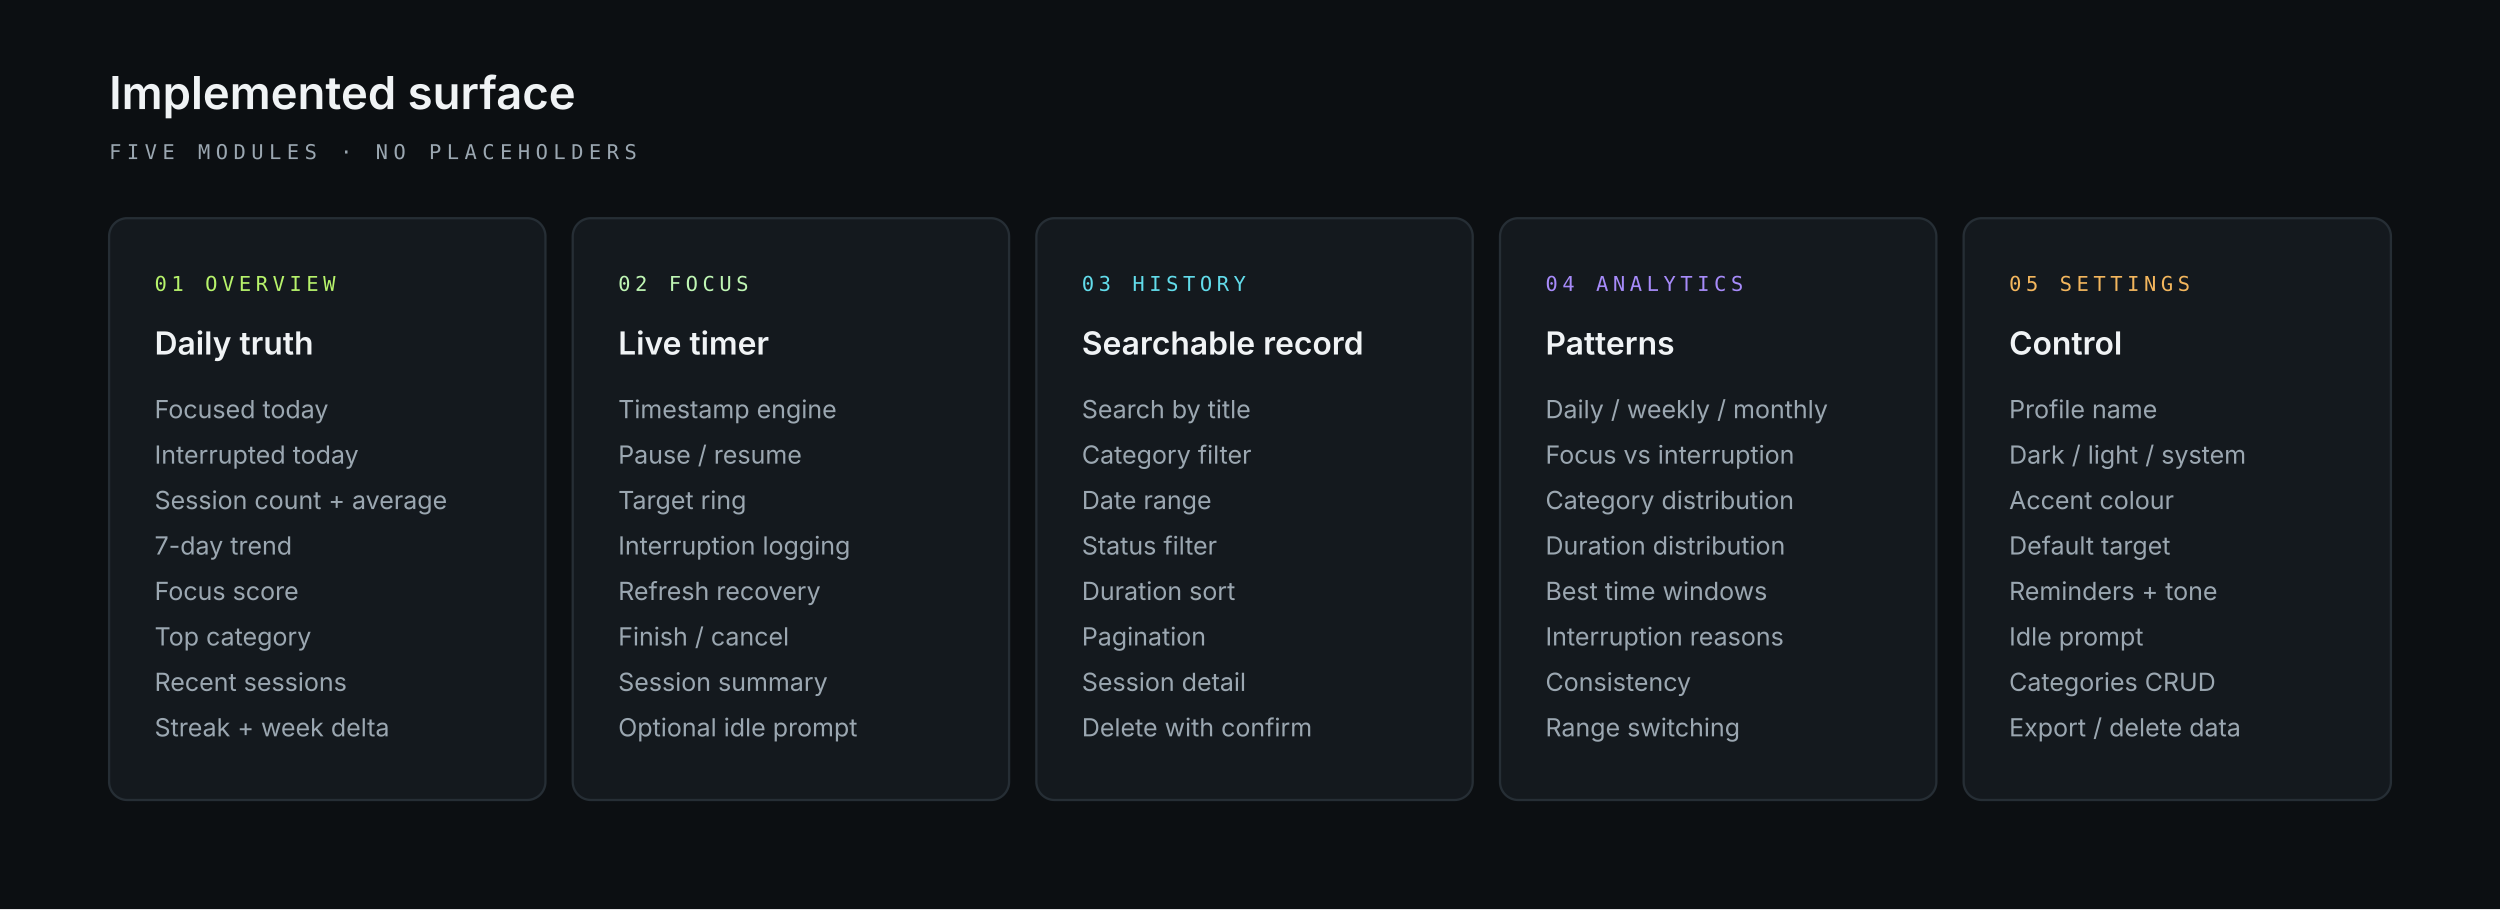
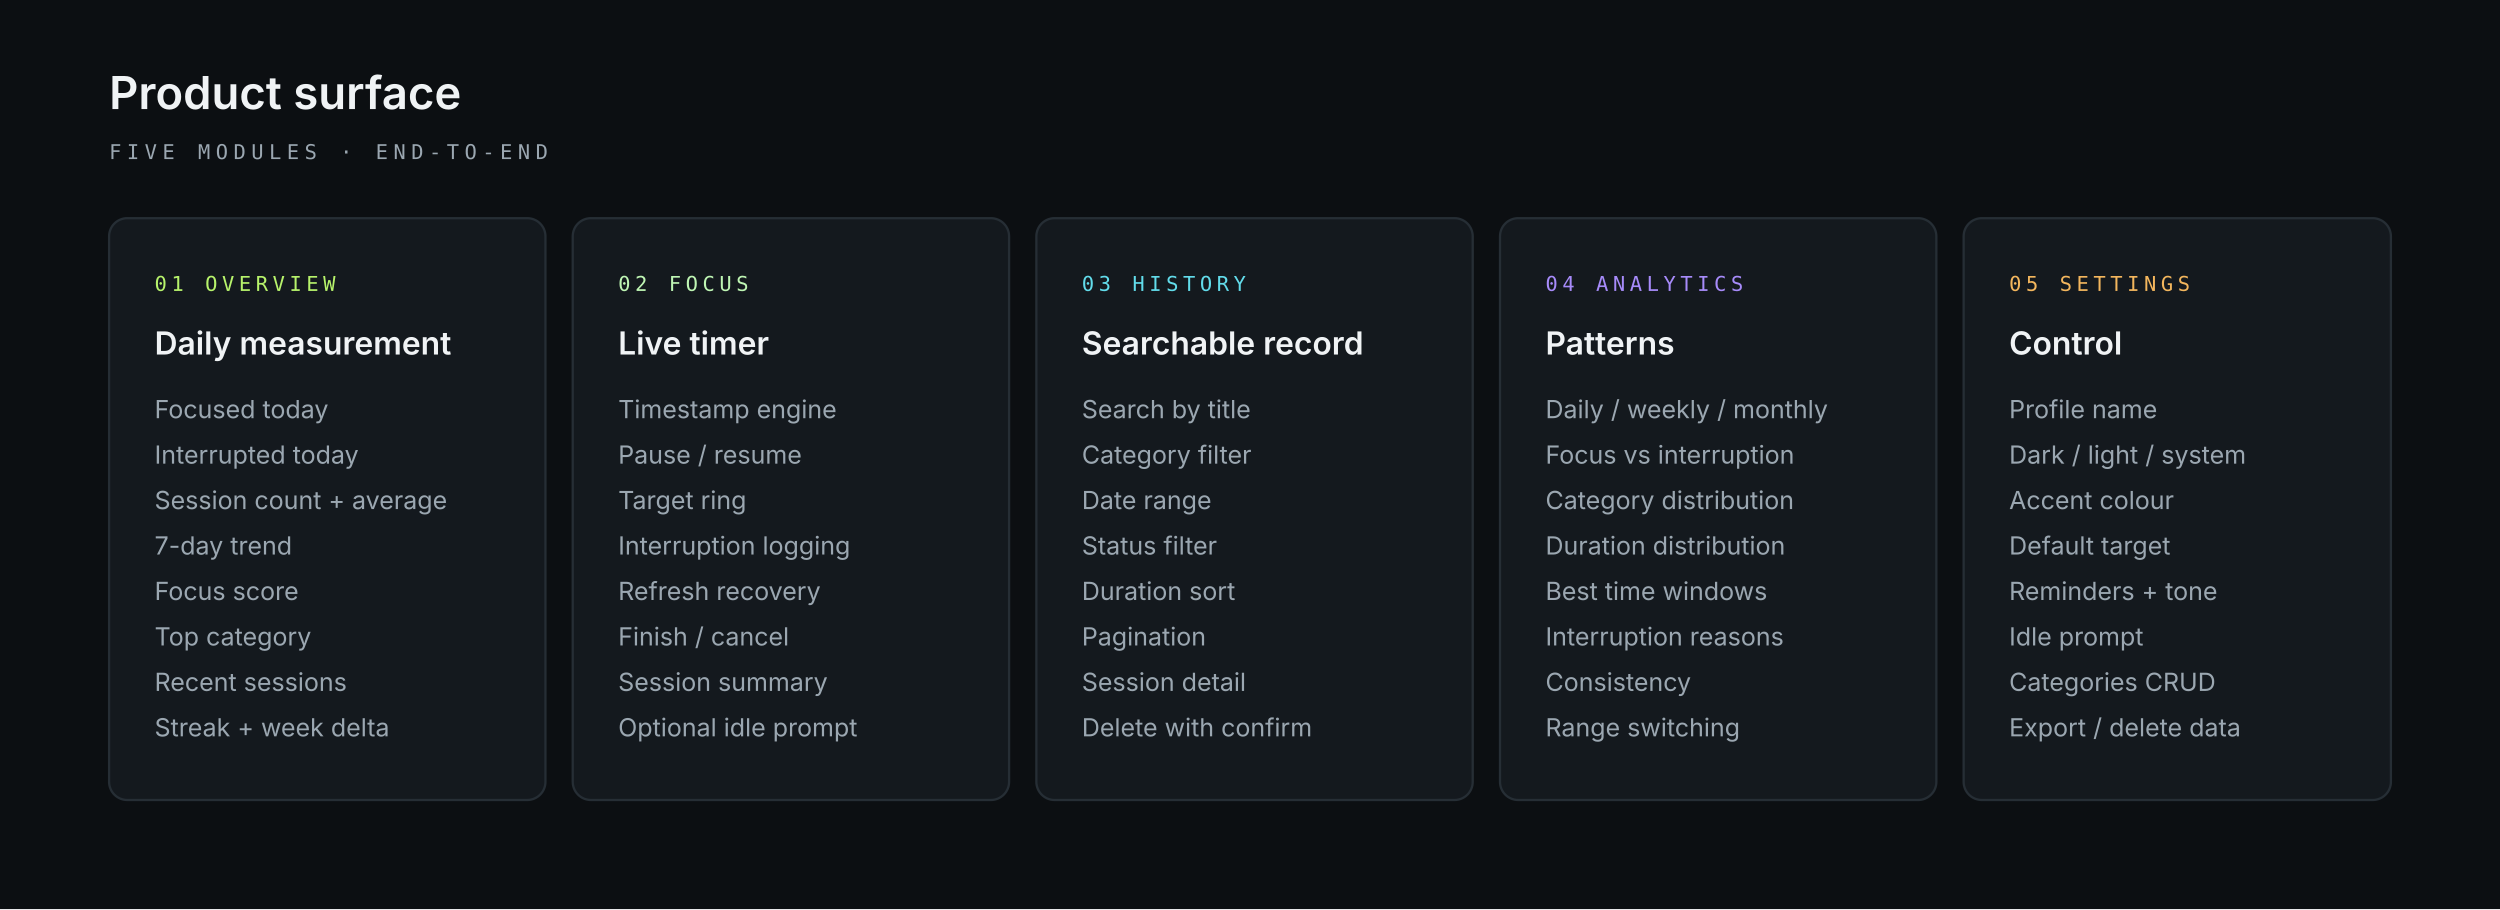
<svg xmlns="http://www.w3.org/2000/svg" viewBox="0 0 1100 400" width="1100" height="400" role="img" aria-label="FocTrack feature map">
  <rect width="1100" height="400" fill="#0C0F12" />
-   <text x="48" y="48" fill="#F0F3F5" font-family="Inter, Helvetica, Arial, sans-serif" font-size="20" font-weight="600">Implemented surface</text>
-   <text x="48" y="70" fill="#9BA7B1" font-family="JetBrains Mono, monospace" font-size="9" letter-spacing="2.4">FIVE MODULES · NO PLACEHOLDERS</text>
+   <text x="48" y="48" fill="#F0F3F5" font-family="Inter, Helvetica, Arial, sans-serif" font-size="20" font-weight="600">Product surface</text>
+   <text x="48" y="70" fill="#9BA7B1" font-family="JetBrains Mono, monospace" font-size="9" letter-spacing="2.4">FIVE MODULES · END-TO-END</text>
  <g font-family="Inter, Helvetica, Arial, sans-serif">
    <rect x="48" y="96" width="192" height="256" rx="8" fill="#14191E" stroke="#262E35" />
    <text x="68" y="128" fill="#B7F36B" font-family="JetBrains Mono, monospace" font-size="9" letter-spacing="2">01 OVERVIEW</text>
-     <text x="68" y="156" fill="#F0F3F5" font-size="14" font-weight="600">Daily truth</text>
+     <text x="68" y="156" fill="#F0F3F5" font-size="14" font-weight="600">Daily measurement</text>
    <g fill="#9BA7B1" font-size="11">
      <text x="68" y="184">Focused today</text>
      <text x="68" y="204">Interrupted today</text>
      <text x="68" y="224">Session count + average</text>
      <text x="68" y="244">7-day trend</text>
      <text x="68" y="264">Focus score</text>
      <text x="68" y="284">Top category</text>
      <text x="68" y="304">Recent sessions</text>
      <text x="68" y="324">Streak + week delta</text>
    </g>
    <rect x="252" y="96" width="192" height="256" rx="8" fill="#14191E" stroke="#262E35" />
    <text x="272" y="128" fill="#BFF6B4" font-family="JetBrains Mono, monospace" font-size="9" letter-spacing="2">02 FOCUS</text>
    <text x="272" y="156" fill="#F0F3F5" font-size="14" font-weight="600">Live timer</text>
    <g fill="#9BA7B1" font-size="11">
      <text x="272" y="184">Timestamp engine</text>
      <text x="272" y="204">Pause / resume</text>
      <text x="272" y="224">Target ring</text>
      <text x="272" y="244">Interruption logging</text>
      <text x="272" y="264">Refresh recovery</text>
      <text x="272" y="284">Finish / cancel</text>
      <text x="272" y="304">Session summary</text>
      <text x="272" y="324">Optional idle prompt</text>
    </g>
    <rect x="456" y="96" width="192" height="256" rx="8" fill="#14191E" stroke="#262E35" />
    <text x="476" y="128" fill="#62DCEB" font-family="JetBrains Mono, monospace" font-size="9" letter-spacing="2">03 HISTORY</text>
    <text x="476" y="156" fill="#F0F3F5" font-size="14" font-weight="600">Searchable record</text>
    <g fill="#9BA7B1" font-size="11">
      <text x="476" y="184">Search by title</text>
      <text x="476" y="204">Category filter</text>
      <text x="476" y="224">Date range</text>
      <text x="476" y="244">Status filter</text>
      <text x="476" y="264">Duration sort</text>
      <text x="476" y="284">Pagination</text>
      <text x="476" y="304">Session detail</text>
      <text x="476" y="324">Delete with confirm</text>
    </g>
    <rect x="660" y="96" width="192" height="256" rx="8" fill="#14191E" stroke="#262E35" />
    <text x="680" y="128" fill="#A78BFA" font-family="JetBrains Mono, monospace" font-size="9" letter-spacing="2">04 ANALYTICS</text>
    <text x="680" y="156" fill="#F0F3F5" font-size="14" font-weight="600">Patterns</text>
    <g fill="#9BA7B1" font-size="11">
      <text x="680" y="184">Daily / weekly / monthly</text>
      <text x="680" y="204">Focus vs interruption</text>
      <text x="680" y="224">Category distribution</text>
      <text x="680" y="244">Duration distribution</text>
      <text x="680" y="264">Best time windows</text>
      <text x="680" y="284">Interruption reasons</text>
      <text x="680" y="304">Consistency</text>
      <text x="680" y="324">Range switching</text>
    </g>
    <rect x="864" y="96" width="188" height="256" rx="8" fill="#14191E" stroke="#262E35" />
    <text x="884" y="128" fill="#F3B65D" font-family="JetBrains Mono, monospace" font-size="9" letter-spacing="2">05 SETTINGS</text>
    <text x="884" y="156" fill="#F0F3F5" font-size="14" font-weight="600">Control</text>
    <g fill="#9BA7B1" font-size="11">
      <text x="884" y="184">Profile name</text>
      <text x="884" y="204">Dark / light / system</text>
      <text x="884" y="224">Accent colour</text>
      <text x="884" y="244">Default target</text>
      <text x="884" y="264">Reminders + tone</text>
      <text x="884" y="284">Idle prompt</text>
      <text x="884" y="304">Categories CRUD</text>
      <text x="884" y="324">Export / delete data</text>
    </g>
  </g>
</svg>
